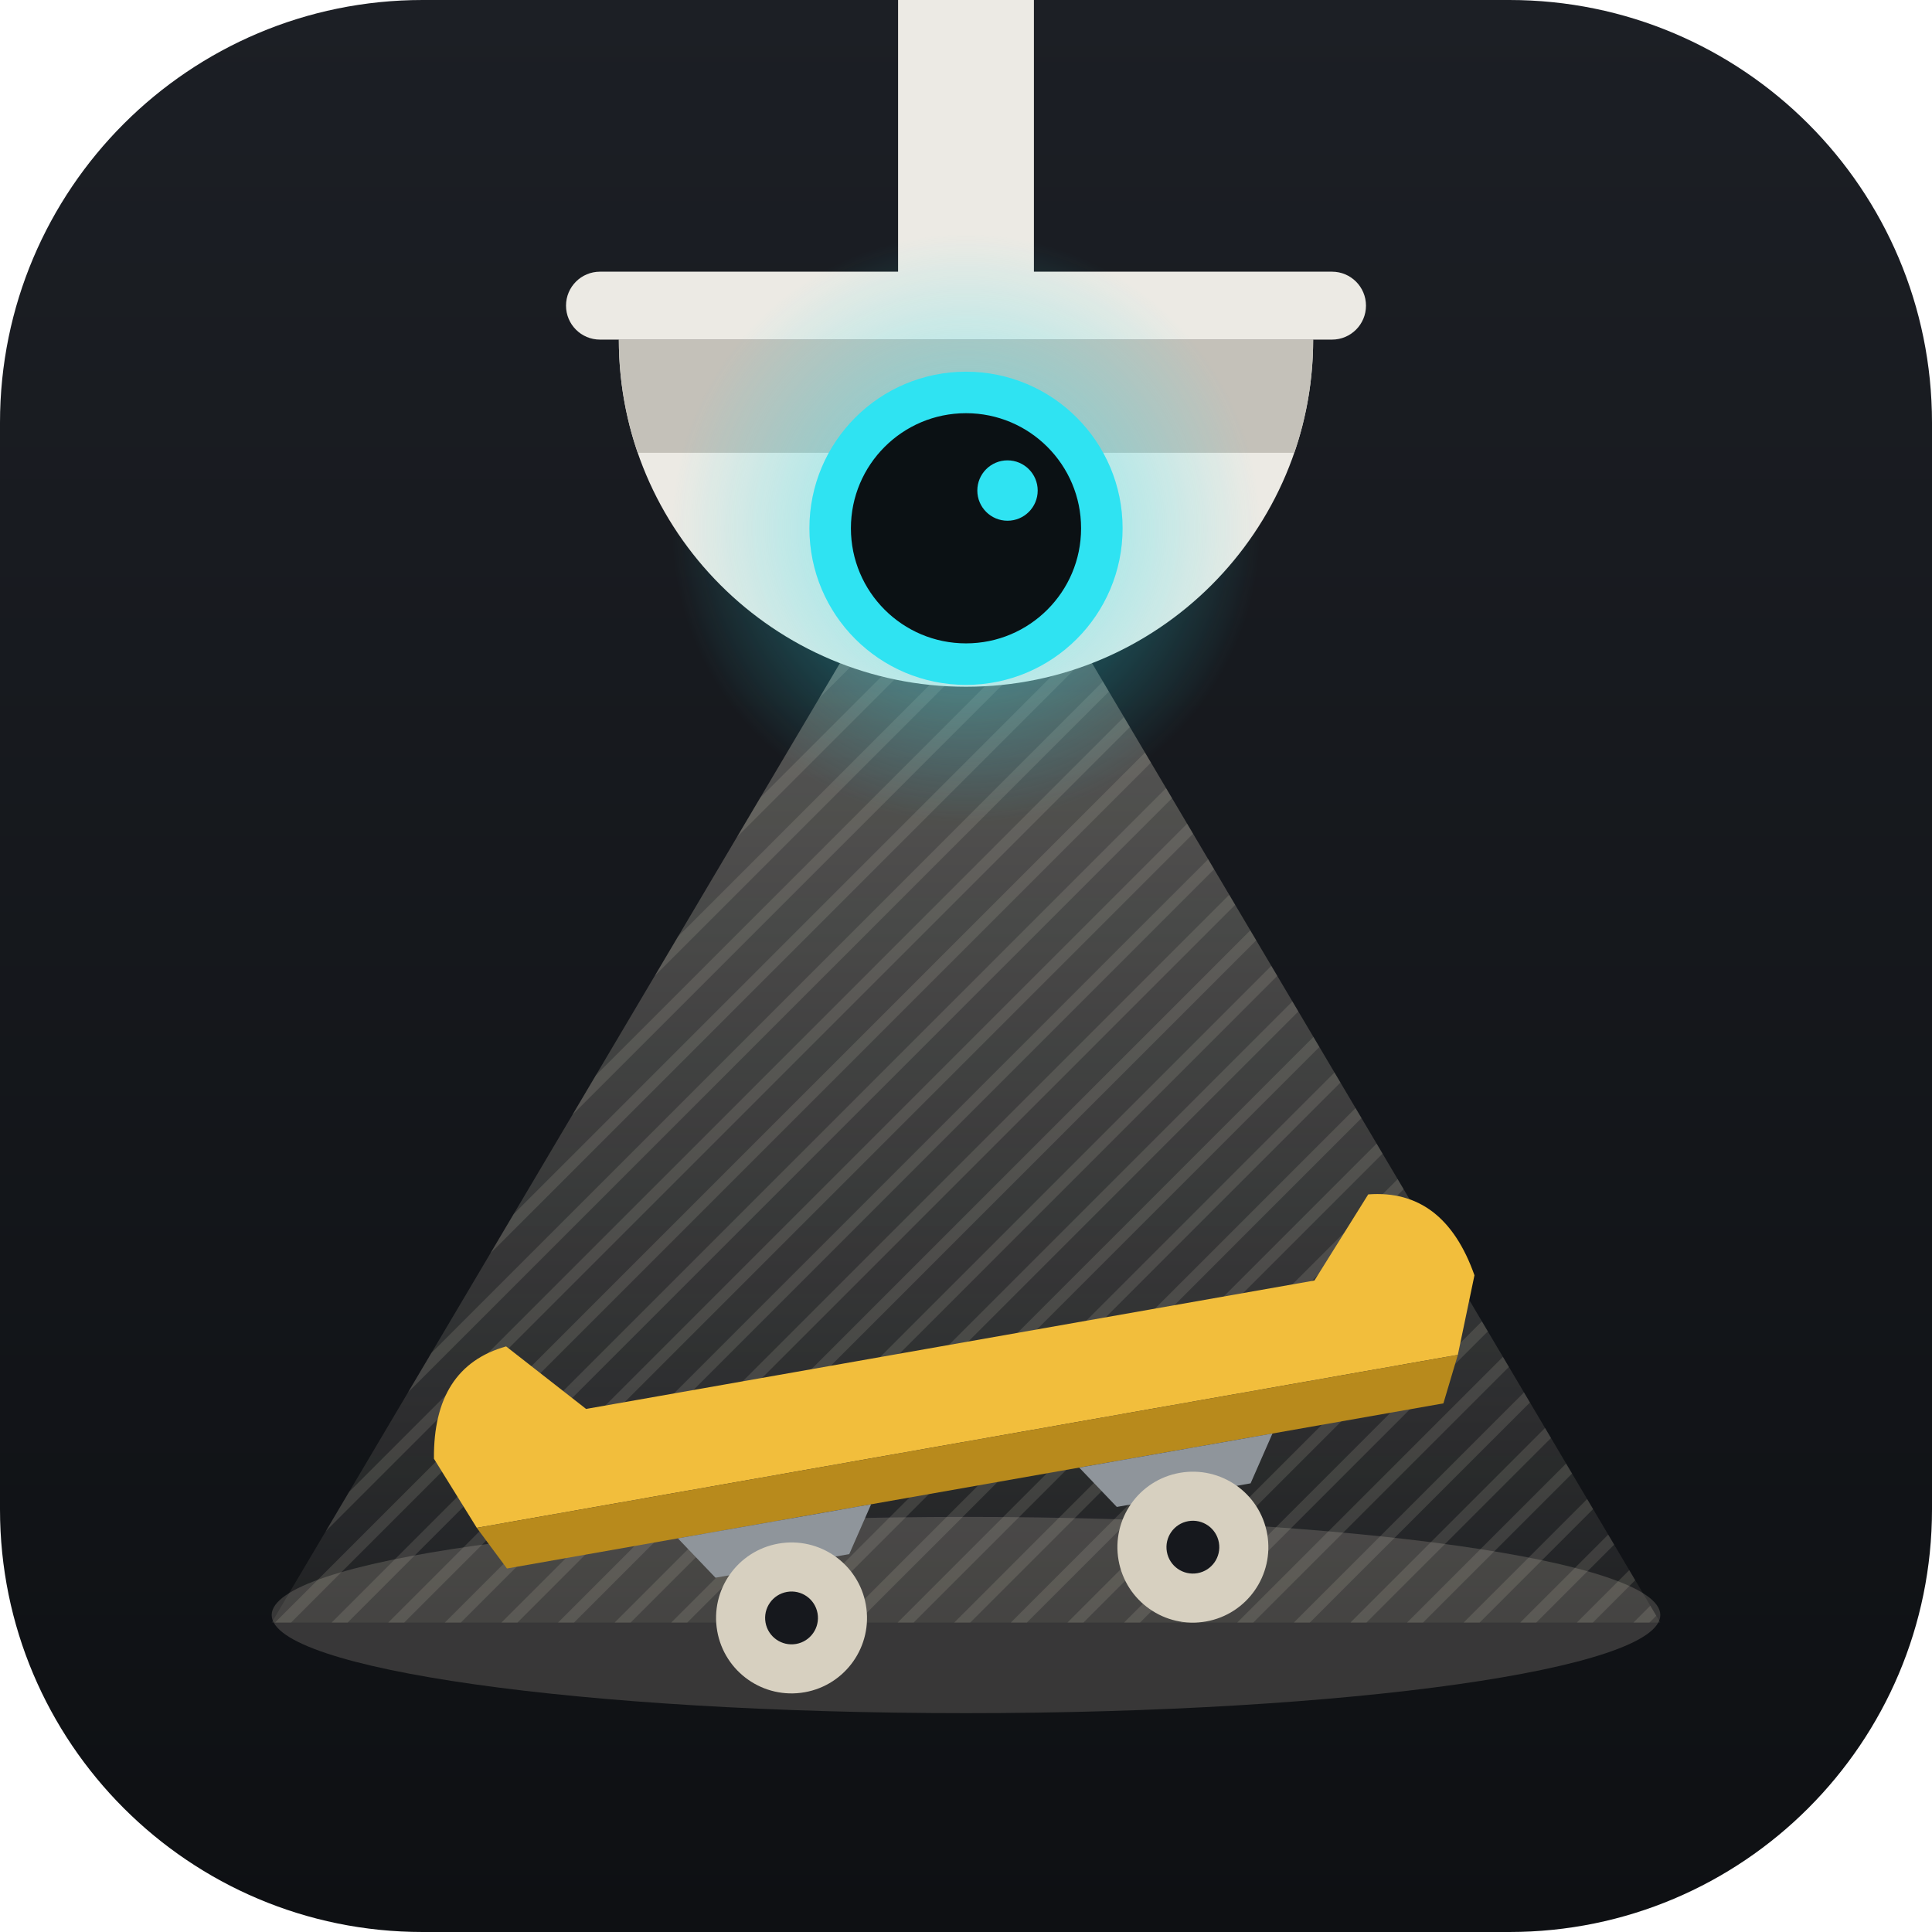
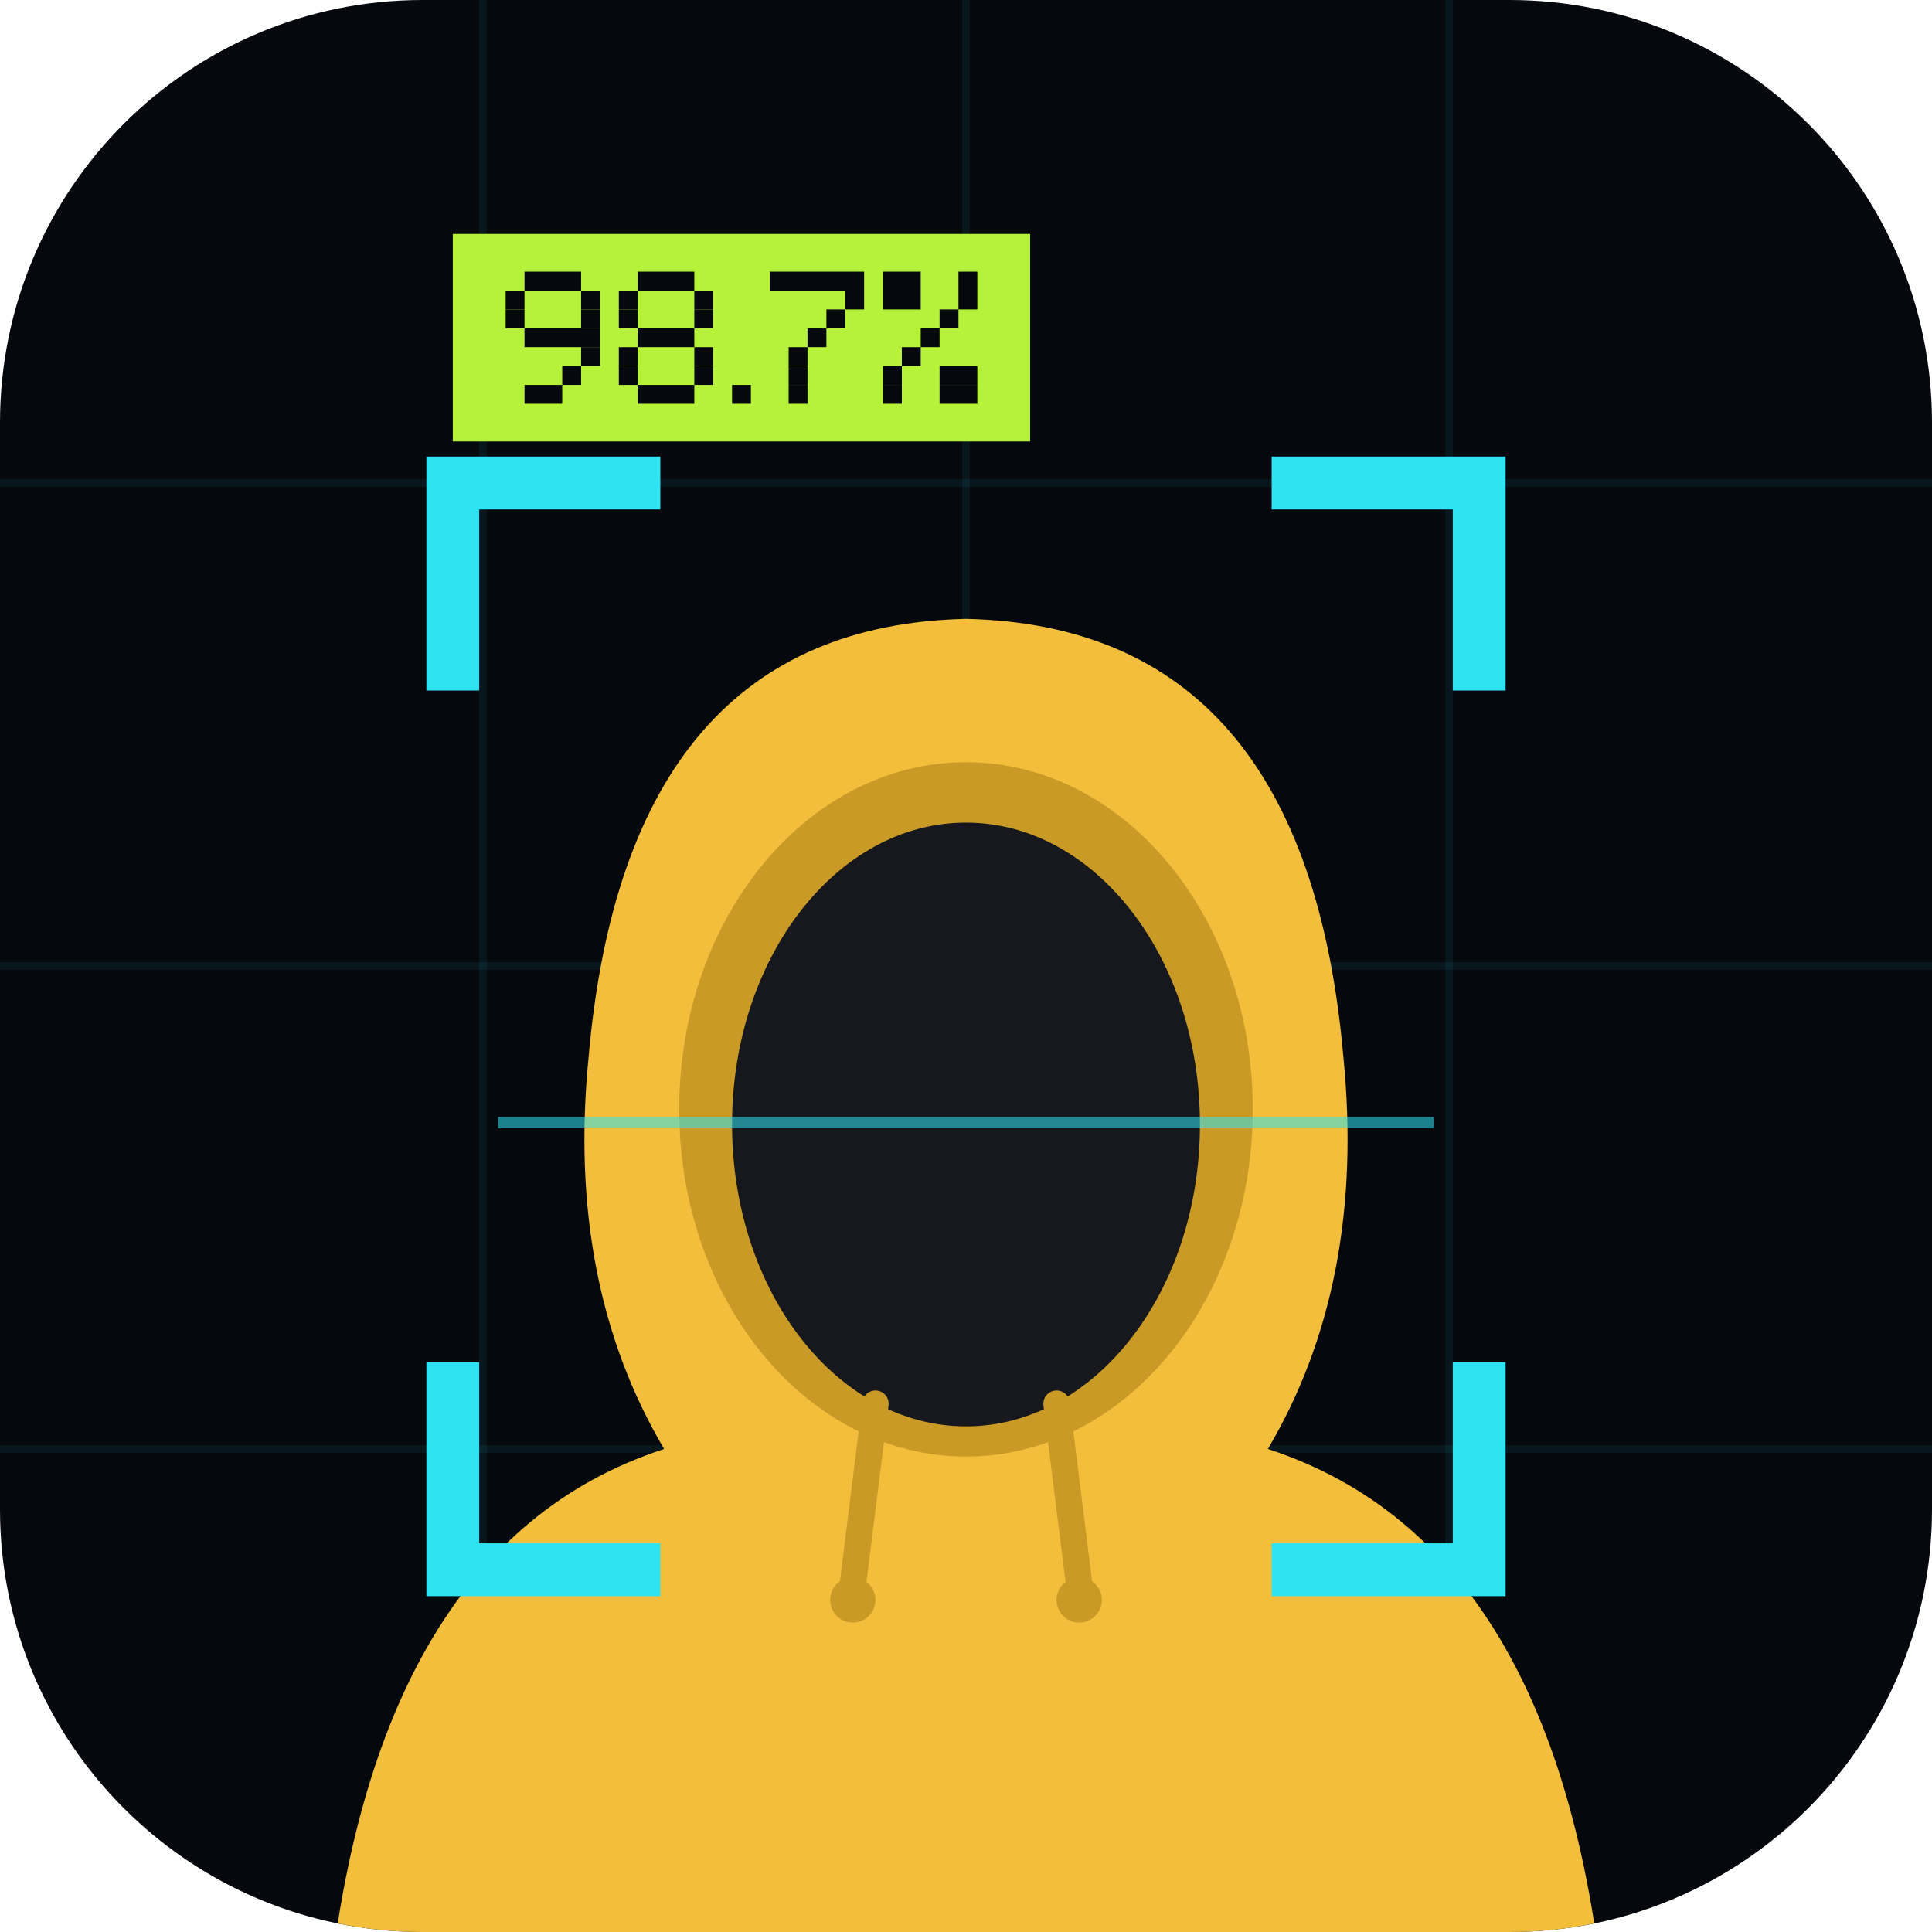
<svg xmlns="http://www.w3.org/2000/svg" viewBox="0 0 512 512">
  <defs>
-     <clipPath id="tile">
+     <clipPath id="t">
      <rect width="512" height="512" rx="112" />
    </clipPath>
-     <linearGradient id="bg" x1="0" y1="0" x2="0" y2="1">
-       <stop offset="0" stop-color="#1C1F25" />
-       <stop offset="1" stop-color="#0E1013" />
-     </linearGradient>
-     <linearGradient id="light" x1="0" y1="0" x2="0" y2="1">
-       <stop offset="0" stop-color="#D7D0C0" stop-opacity="0.34" />
-       <stop offset="1" stop-color="#D7D0C0" stop-opacity="0.08" />
-     </linearGradient>
-     <radialGradient id="glow">
-       <stop offset="0" stop-color="#2FE3F2" stop-opacity="0.6" />
-       <stop offset="1" stop-color="#2FE3F2" stop-opacity="0" />
-     </radialGradient>
-     <clipPath id="cone">
-       <path d="M226 170 H286 L440 430 H72 Z" />
-     </clipPath>
  </defs>
-   <g clip-path="url(#tile)">
-     <rect width="512" height="512" fill="url(#bg)" />
-     <path d="M226 170 H286 L440 430 H72 Z" fill="url(#light)" />
-     <g clip-path="url(#cone)" stroke="#D7D0C0" stroke-opacity="0.15" stroke-width="3">
-       <line x1="110" y1="170" x2="-170" y2="450" />
-       <line x1="125" y1="170" x2="-155" y2="450" />
-       <line x1="140" y1="170" x2="-140" y2="450" />
-       <line x1="155" y1="170" x2="-125" y2="450" />
-       <line x1="170" y1="170" x2="-110" y2="450" />
-       <line x1="185" y1="170" x2="-95" y2="450" />
-       <line x1="200" y1="170" x2="-80" y2="450" />
-       <line x1="215" y1="170" x2="-65" y2="450" />
-       <line x1="230" y1="170" x2="-50" y2="450" />
-       <line x1="245" y1="170" x2="-35" y2="450" />
-       <line x1="260" y1="170" x2="-20" y2="450" />
-       <line x1="275" y1="170" x2="-5" y2="450" />
-       <line x1="290" y1="170" x2="10" y2="450" />
-       <line x1="305" y1="170" x2="25" y2="450" />
-       <line x1="320" y1="170" x2="40" y2="450" />
-       <line x1="335" y1="170" x2="55" y2="450" />
-       <line x1="350" y1="170" x2="70" y2="450" />
-       <line x1="365" y1="170" x2="85" y2="450" />
-       <line x1="380" y1="170" x2="100" y2="450" />
-       <line x1="395" y1="170" x2="115" y2="450" />
-       <line x1="410" y1="170" x2="130" y2="450" />
-       <line x1="425" y1="170" x2="145" y2="450" />
-       <line x1="440" y1="170" x2="160" y2="450" />
-       <line x1="455" y1="170" x2="175" y2="450" />
-       <line x1="470" y1="170" x2="190" y2="450" />
-       <line x1="485" y1="170" x2="205" y2="450" />
-       <line x1="500" y1="170" x2="220" y2="450" />
-       <line x1="515" y1="170" x2="235" y2="450" />
-       <line x1="530" y1="170" x2="250" y2="450" />
-       <line x1="545" y1="170" x2="265" y2="450" />
-       <line x1="560" y1="170" x2="280" y2="450" />
-       <line x1="575" y1="170" x2="295" y2="450" />
-       <line x1="590" y1="170" x2="310" y2="450" />
-       <line x1="605" y1="170" x2="325" y2="450" />
-       <line x1="620" y1="170" x2="340" y2="450" />
-       <line x1="635" y1="170" x2="355" y2="450" />
-       <line x1="650" y1="170" x2="370" y2="450" />
-       <line x1="665" y1="170" x2="385" y2="450" />
-       <line x1="680" y1="170" x2="400" y2="450" />
-       <line x1="695" y1="170" x2="415" y2="450" />
-       <line x1="710" y1="170" x2="430" y2="450" />
-       <line x1="725" y1="170" x2="445" y2="450" />
+   <g clip-path="url(#t)">
+     <rect width="512" height="512" fill="#05090D" />
+     <g stroke="#2FE3F2" stroke-opacity="0.07" stroke-width="2">
+       <line x1="0" y1="128" x2="512" y2="128" />
+       <line x1="0" y1="256" x2="512" y2="256" />
+       <line x1="0" y1="384" x2="512" y2="384" />
+       <line x1="128" y1="0" x2="128" y2="512" />
+       <line x1="256" y1="0" x2="256" y2="512" />
+       <line x1="384" y1="0" x2="384" y2="512" />
    </g>
-     <ellipse cx="256" cy="428" rx="184" ry="26" fill="#D7D0C0" fill-opacity="0.2" />
-     <rect x="238" y="0" width="36" height="80" fill="#ECEAE4" />
-     <rect x="150" y="72" width="212" height="18" rx="9" fill="#ECEAE4" />
-     <path d="M164 90 H348 A92 92 0 0 1 164 90 Z" fill="#ECEAE4" />
-     <path d="M164 90 H348 A92 92 0 0 1 343 120 H169 A92 92 0 0 1 164 90 Z" fill="#C4C1B9" />
-     <circle cx="256" cy="140" r="78" fill="url(#glow)" />
-     <circle cx="256" cy="140" r="36" fill="#0B1114" stroke="#2FE3F2" stroke-width="11" />
-     <circle cx="267" cy="130" r="8" fill="#2FE3F2" />
-     <g transform="rotate(-10 256 380)">
-       <path d="M116 362 Q120 338 140 336 L158 356 H354 L372 336 Q392 338 396 362 L388 382 H124 Z" fill="#F2BE3C" />
-       <path d="M124 382 H388 L382 394 H130 Z" fill="#B88A1C" />
-       <path d="M176 394 h52 l-8 12 h-36 z M284 394 h52 l-8 12 h-36 z" fill="#8F959B" />
-       <circle cx="202" cy="420" r="20" fill="#D7D0C0" />
-       <circle cx="310" cy="420" r="20" fill="#D7D0C0" />
-       <circle cx="202" cy="420" r="7" fill="#16181D" />
-       <circle cx="310" cy="420" r="7" fill="#16181D" />
+     <path d="M86 540 Q96 410 176 384 Q150 340 156 280 Q166 166 256 164 Q346 166 356 280 Q362 340 336 384 Q416 410 426 540 Z" fill="#F2BE3C" />
+     <ellipse cx="256" cy="294" rx="76" ry="92" fill="#C99A26" />
+     <ellipse cx="256" cy="298" rx="62" ry="80" fill="#16181D" />
+     <path d="M232 372 L226 420 M280 372 L286 420" stroke="#C99A26" stroke-width="7" stroke-linecap="round" />
+     <circle cx="226" cy="424" r="6" fill="#C99A26" />
+     <circle cx="286" cy="424" r="6" fill="#C99A26" />
+     <rect x="132" y="296" width="248" height="3" fill="#2FE3F2" fill-opacity="0.55" />
+     <path d="M120 176 V128 H168 M344 128 H392 V176 M392 368 V416 H344 M168 416 H120 V368" fill="none" stroke="#2FE3F2" stroke-width="14" stroke-linecap="square" />
+     <rect x="120" y="62" width="153" height="55" fill="#B6F23A" />
+     <g fill="#05090D" transform="translate(134 72)">
+       <rect x="5" y="0" width="15" height="5" />
+       <rect x="0" y="5" width="5" height="5" />
+       <rect x="20" y="5" width="5" height="5" />
+       <rect x="0" y="10" width="5" height="5" />
+       <rect x="20" y="10" width="5" height="5" />
+       <rect x="5" y="15" width="20" height="5" />
+       <rect x="20" y="20" width="5" height="5" />
+       <rect x="15" y="25" width="5" height="5" />
+       <rect x="5" y="30" width="10" height="5" />
+       <rect x="35" y="0" width="15" height="5" />
+       <rect x="30" y="5" width="5" height="5" />
+       <rect x="50" y="5" width="5" height="5" />
+       <rect x="30" y="10" width="5" height="5" />
+       <rect x="50" y="10" width="5" height="5" />
+       <rect x="35" y="15" width="15" height="5" />
+       <rect x="30" y="20" width="5" height="5" />
+       <rect x="50" y="20" width="5" height="5" />
+       <rect x="30" y="25" width="5" height="5" />
+       <rect x="50" y="25" width="5" height="5" />
+       <rect x="35" y="30" width="15" height="5" />
+       <rect x="60" y="30" width="5" height="5" />
+       <rect x="70" y="0" width="25" height="5" />
+       <rect x="90" y="5" width="5" height="5" />
+       <rect x="85" y="10" width="5" height="5" />
+       <rect x="80" y="15" width="5" height="5" />
+       <rect x="75" y="20" width="5" height="5" />
+       <rect x="75" y="25" width="5" height="5" />
+       <rect x="75" y="30" width="5" height="5" />
+       <rect x="100" y="0" width="10" height="5" />
+       <rect x="120" y="0" width="5" height="5" />
+       <rect x="100" y="5" width="10" height="5" />
+       <rect x="120" y="5" width="5" height="5" />
+       <rect x="115" y="10" width="5" height="5" />
+       <rect x="110" y="15" width="5" height="5" />
+       <rect x="105" y="20" width="5" height="5" />
+       <rect x="100" y="25" width="5" height="5" />
+       <rect x="115" y="25" width="10" height="5" />
+       <rect x="100" y="30" width="5" height="5" />
+       <rect x="115" y="30" width="10" height="5" />
    </g>
  </g>
</svg>
